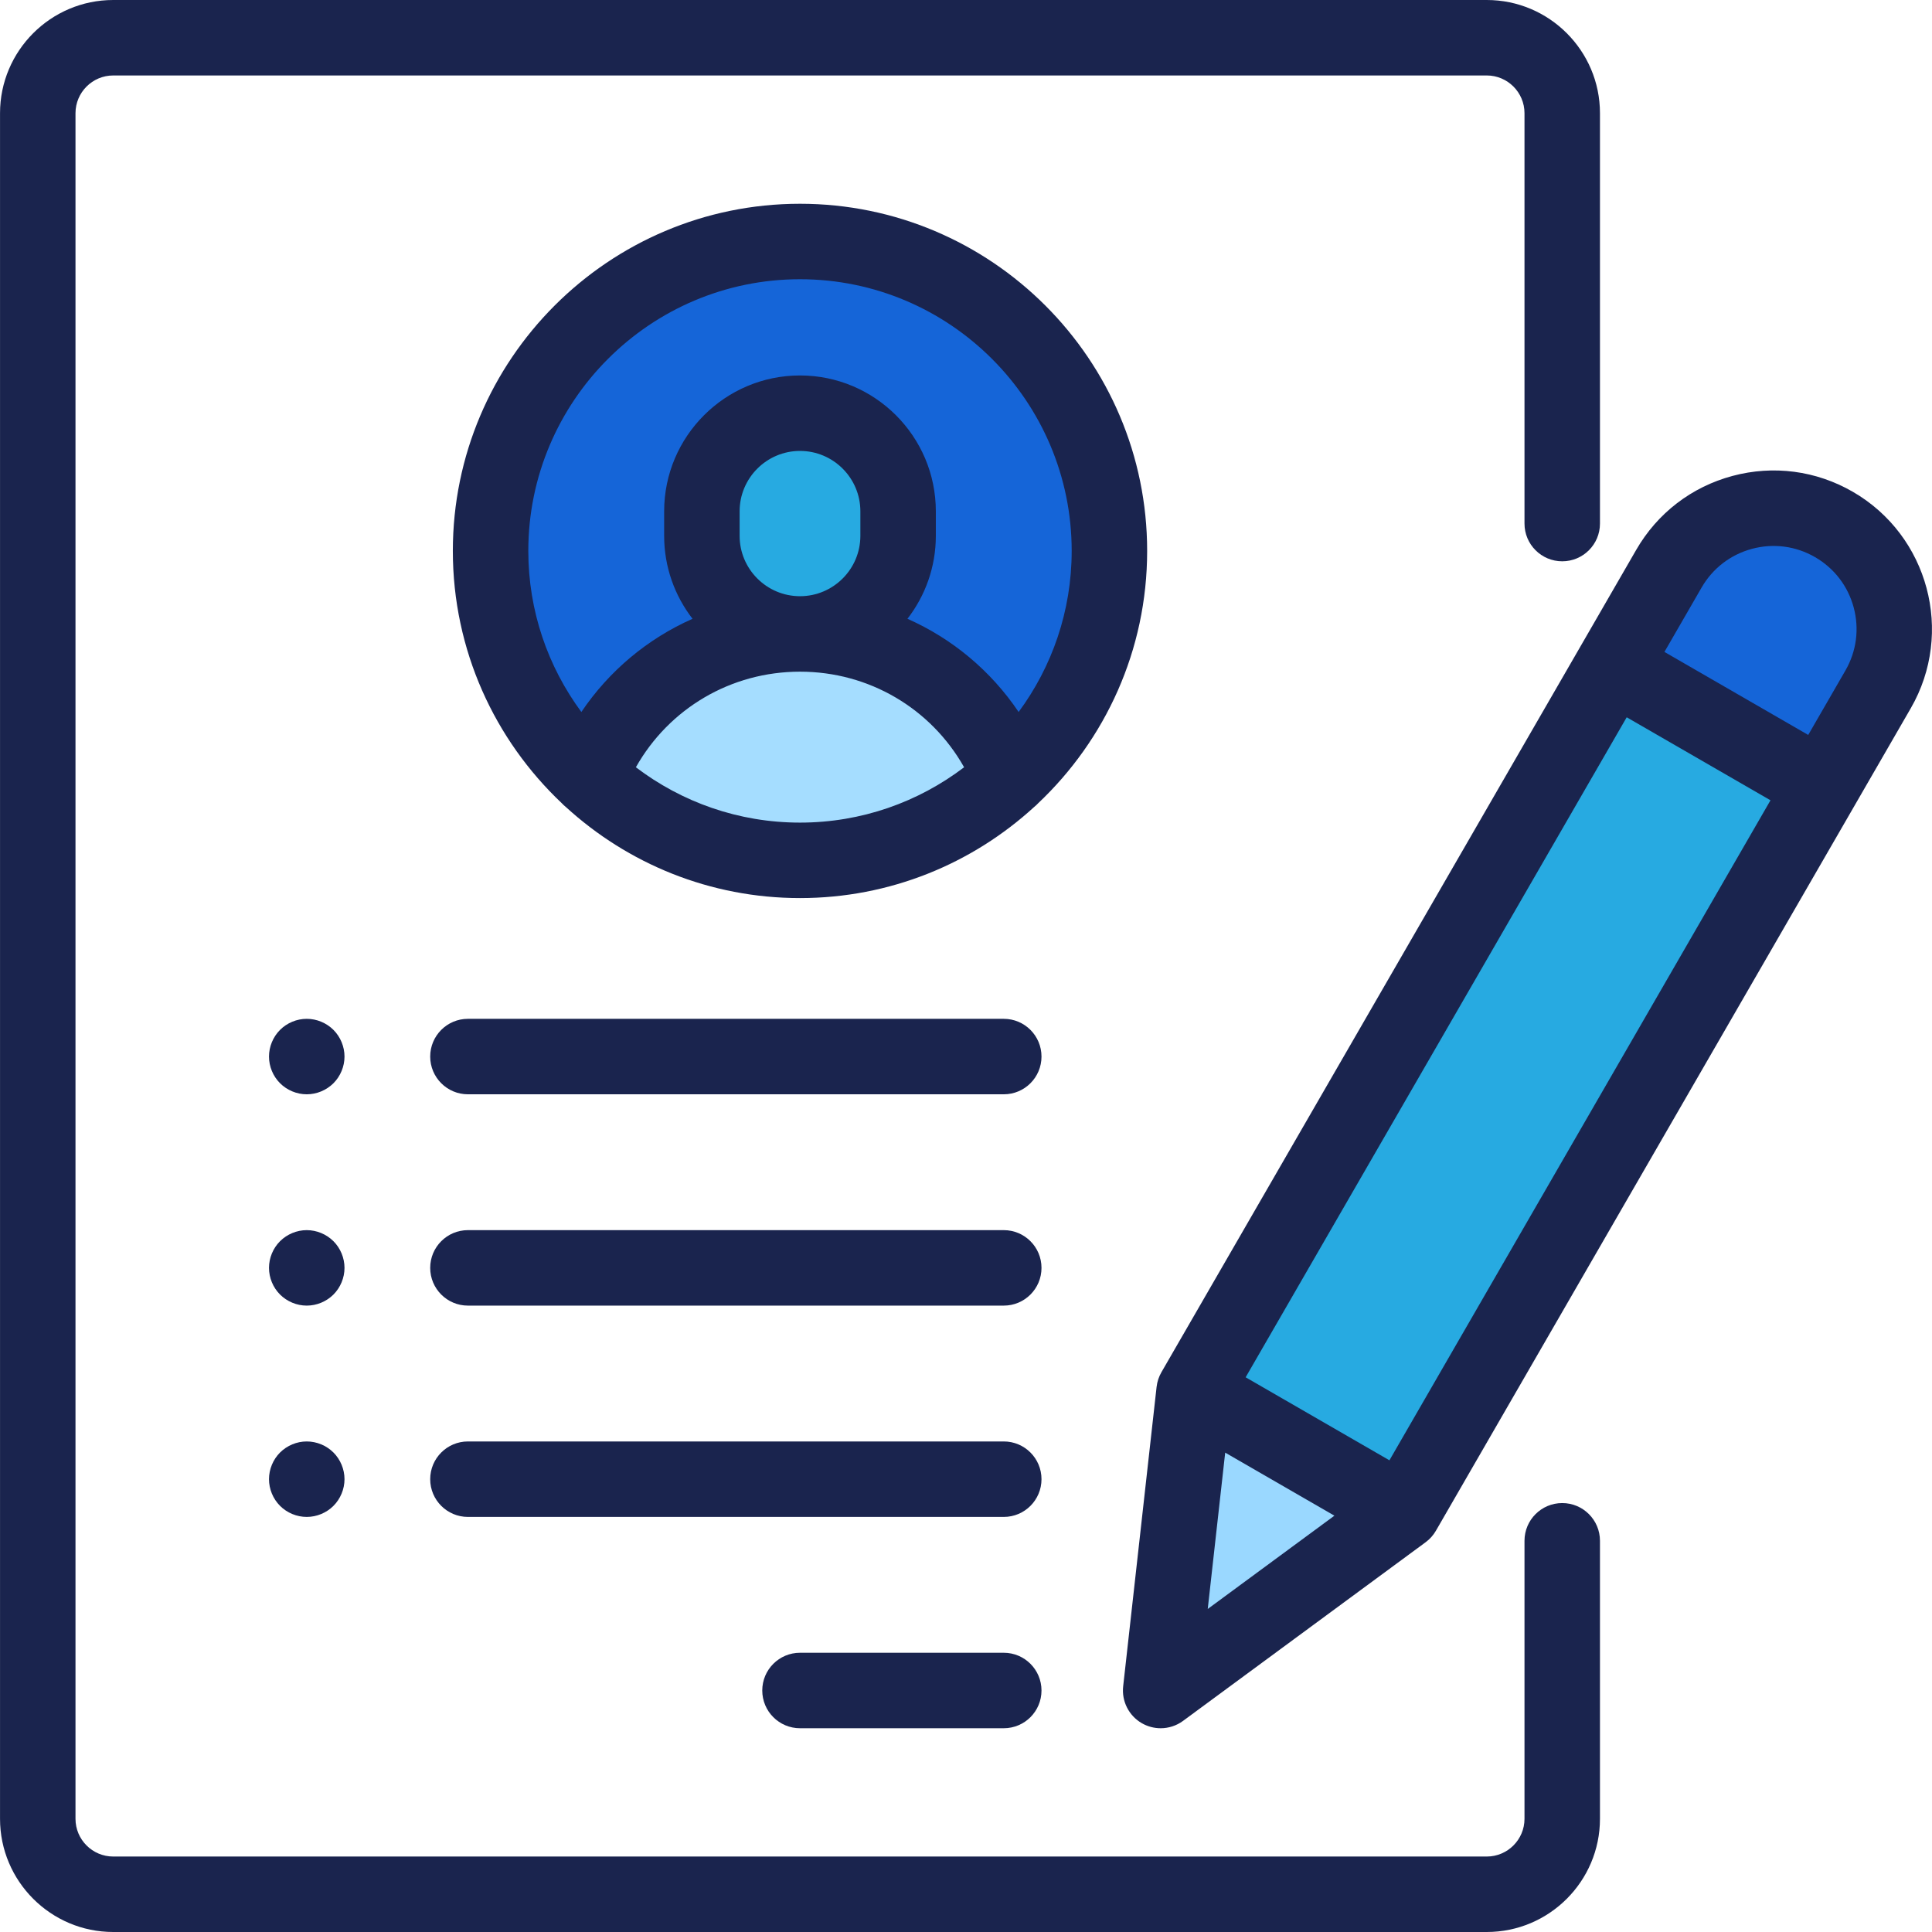
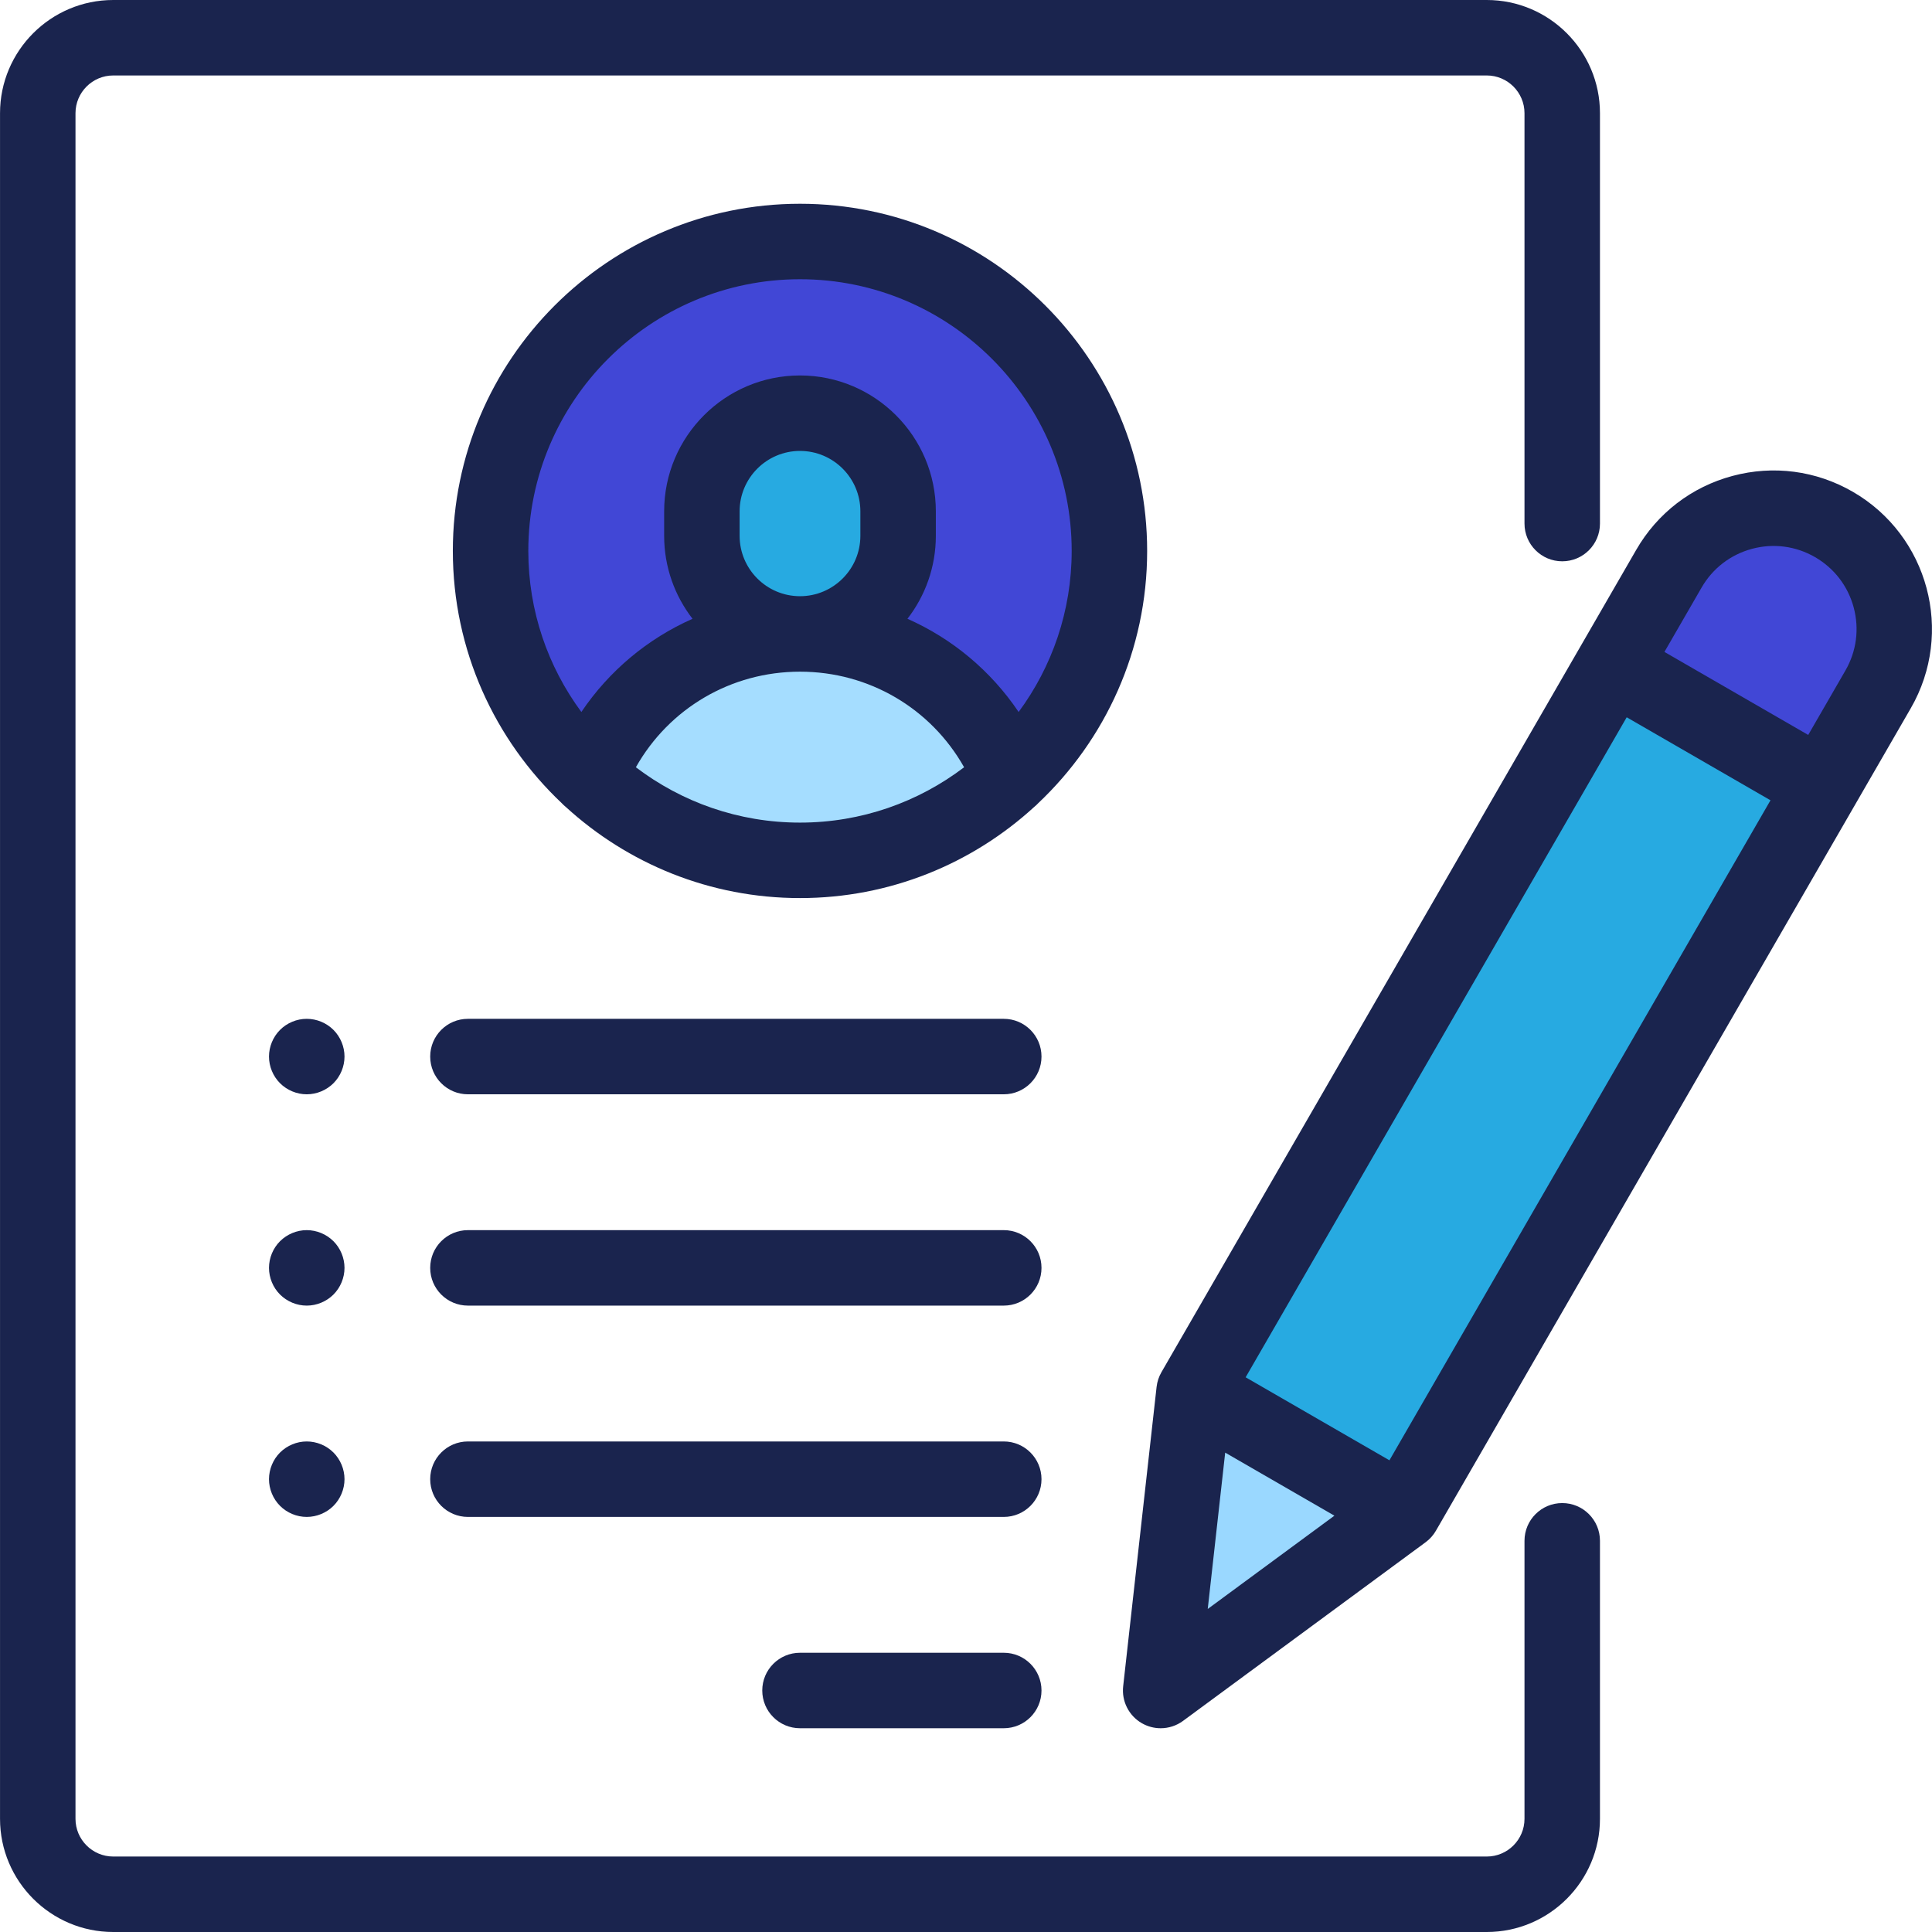
<svg xmlns="http://www.w3.org/2000/svg" width="512" height="512" viewBox="0 0 512 512" fill="none">
-   <path d="M212.01 228C257.297 228 294.01 191.287 294.01 146C294.01 100.713 257.297 64 212.01 64C166.723 64 130.01 100.713 130.01 146C130.01 191.287 166.723 228 212.01 228Z" fill="#1565D8" />
+   <path d="M212.01 228C257.297 228 294.01 191.287 294.01 146C294.01 100.713 257.297 64 212.01 64C166.723 64 130.01 100.713 130.01 146C130.01 191.287 166.723 228 212.01 228Z" fill="#4147D6" />
  <path d="M238.007 135.5V142C238.007 156.359 226.366 168 212.007 168C197.648 168 186.007 156.359 186.007 142V135.5C186.007 121.141 197.648 109.5 212.007 109.5C226.366 109.5 238.007 121.141 238.007 135.5Z" fill="#27AAE1" />
  <path d="M212.007 168C186.627 168 164.943 183.767 156.175 206.033C170.815 219.655 190.432 228 212.007 228C233.582 228 253.199 219.655 267.839 206.033C259.071 183.767 237.387 168 212.007 168Z" fill="#A5DDFF" />
  <path d="M436.574 160.59L442.288 150.693C451.125 135.388 470.695 130.144 486.001 138.98C501.306 147.817 506.55 167.387 497.714 182.693L371.873 400.656L316.447 368.656L370.729 274.636L436.574 160.59Z" fill="#27AAE1" />
-   <path d="M486.002 138.98C470.697 130.143 451.126 135.387 442.289 150.693L427.432 176.426L482.858 208.426L497.715 182.693C506.551 167.388 501.307 147.817 486.002 138.98Z" fill="#1565D8" />
+   <path d="M486.002 138.98C470.697 130.143 451.126 135.387 442.289 150.693L427.432 176.426L482.858 208.426L497.715 182.693C506.551 167.388 501.307 147.817 486.002 138.98Z" fill="#4147D6" />
  <path d="M371.873 400.656L307.589 448L316.447 368.656L371.873 400.656Z" fill="#9AD8FF" />
  <path d="M414.007 398.328C408.485 398.328 404.007 402.805 404.007 408.328V482C404.007 487.514 399.521 492 394.007 492H30.007C24.493 492 20.007 487.514 20.007 482V30C20.007 24.486 24.493 20 30.007 20H394.007C399.521 20 404.007 24.486 404.007 30V138.75C404.007 144.273 408.485 148.75 414.007 148.75C419.529 148.75 424.007 144.273 424.007 138.75V30C424.007 13.458 410.549 0 394.007 0H30.007C13.465 0 0.007 13.458 0.007 30V482C0.007 498.542 13.465 512 30.007 512H394.007C410.549 512 424.007 498.542 424.007 482V408.328C424.007 402.805 419.529 398.328 414.007 398.328Z" fill="#1A244E" />
  <path d="M304.007 146C304.007 95.271 262.736 54 212.007 54C161.278 54 120.007 95.271 120.007 146C120.007 172.317 131.117 196.085 148.889 212.869C149.222 213.225 149.576 213.562 149.963 213.869C166.334 228.848 188.121 237.999 212.006 237.999C235.891 237.999 257.678 228.847 274.049 213.869C274.436 213.562 274.79 213.224 275.123 212.869C292.897 196.085 304.007 172.317 304.007 146ZM212.007 74C251.708 74 284.007 106.299 284.007 146C284.007 161.967 278.776 176.73 269.947 188.683C262.572 177.745 252.351 169.238 240.484 163.986C245.194 157.899 248.007 150.274 248.007 142V135.5C248.007 115.649 231.858 99.5 212.007 99.5C192.156 99.5 176.007 115.649 176.007 135.5V142C176.007 150.274 178.82 157.899 183.53 163.986C171.663 169.238 161.442 177.745 154.067 188.683C145.238 176.73 140.007 161.967 140.007 146C140.007 106.299 172.306 74 212.007 74ZM196.007 142V135.5C196.007 126.678 203.185 119.5 212.007 119.5C220.829 119.5 228.007 126.678 228.007 135.5V142C228.007 150.822 220.829 158 212.007 158C203.185 158 196.007 150.822 196.007 142ZM168.516 203.332C177.305 187.747 193.706 178 212.007 178C230.308 178 246.709 187.747 255.498 203.332C243.405 212.528 228.336 218 212.007 218C195.678 218 180.608 212.528 168.516 203.332Z" fill="#1A244E" />
  <path d="M266.007 438H212.007C206.485 438 202.007 442.477 202.007 448C202.007 453.523 206.485 458 212.007 458H266.007C271.529 458 276.007 453.523 276.007 448C276.007 442.477 271.529 438 266.007 438Z" fill="#1A244E" />
  <path d="M266.007 382H124.007C118.485 382 114.007 386.477 114.007 392C114.007 397.523 118.485 402 124.007 402H266.007C271.529 402 276.007 397.523 276.007 392C276.007 386.477 271.529 382 266.007 382Z" fill="#1A244E" />
  <path d="M266.007 326H124.007C118.485 326 114.007 330.477 114.007 336C114.007 341.523 118.485 346 124.007 346H266.007C271.529 346 276.007 341.523 276.007 336C276.007 330.477 271.529 326 266.007 326Z" fill="#1A244E" />
  <path d="M88.366 272.93C86.507 271.07 83.927 270 81.287 270C78.656 270 76.076 271.07 74.217 272.93C72.357 274.79 71.287 277.37 71.287 280C71.287 282.63 72.356 285.21 74.217 287.07C76.087 288.93 78.656 290 81.287 290C83.927 290 86.497 288.93 88.366 287.07C90.226 285.21 91.297 282.63 91.297 280C91.297 277.37 90.227 274.79 88.366 272.93Z" fill="#1A244E" />
  <path d="M88.366 328.93C86.497 327.07 83.927 326 81.287 326C78.656 326 76.087 327.07 74.217 328.93C72.357 330.79 71.287 333.37 71.287 336C71.287 338.63 72.356 341.21 74.217 343.07C76.087 344.93 78.656 346 81.287 346C83.927 346 86.497 344.93 88.366 343.07C90.226 341.21 91.297 338.63 91.297 336C91.297 333.37 90.227 330.79 88.366 328.93Z" fill="#1A244E" />
  <path d="M81.287 382C78.656 382 76.087 383.07 74.217 384.93C72.357 386.79 71.287 389.37 71.287 392C71.287 394.63 72.356 397.21 74.217 399.07C76.076 400.93 78.656 402 81.287 402C83.927 402 86.507 400.93 88.366 399.07C90.226 397.21 91.297 394.63 91.297 392C91.297 389.37 90.227 386.79 88.366 384.93C86.497 383.07 83.927 382 81.287 382Z" fill="#1A244E" />
  <path d="M266.007 270H124.007C118.485 270 114.007 274.477 114.007 280C114.007 285.523 118.485 290 124.007 290H266.007C271.529 290 276.007 285.523 276.007 280C276.007 274.477 271.529 270 266.007 270Z" fill="#1A244E" />
  <path d="M491.002 130.32C481.287 124.711 469.969 123.221 459.131 126.124C448.295 129.028 439.237 135.978 433.629 145.693L307.787 363.656C307.098 364.851 306.662 366.176 306.509 367.547L297.651 446.891C297.211 450.839 299.149 454.674 302.589 456.661C304.142 457.557 305.867 458.001 307.588 458.001C309.68 458.001 311.764 457.346 313.519 456.053L377.803 408.709C378.914 407.891 379.844 406.852 380.533 405.657L506.374 187.694C517.954 167.638 511.058 141.9 491.002 130.32ZM324.689 384.962L353.631 401.672L320.063 426.394L324.689 384.962ZM368.213 386.996L330.108 364.996L431.093 190.086L469.198 212.086L418.706 299.541L368.213 386.996ZM489.054 177.693L479.197 194.766L441.092 172.766L450.949 155.693C453.887 150.604 458.631 146.964 464.307 145.443C469.985 143.921 475.913 144.703 481.001 147.641C486.09 150.579 489.73 155.323 491.251 160.999C492.772 166.675 491.992 172.604 489.054 177.693Z" fill="#1A244E" />
</svg>
